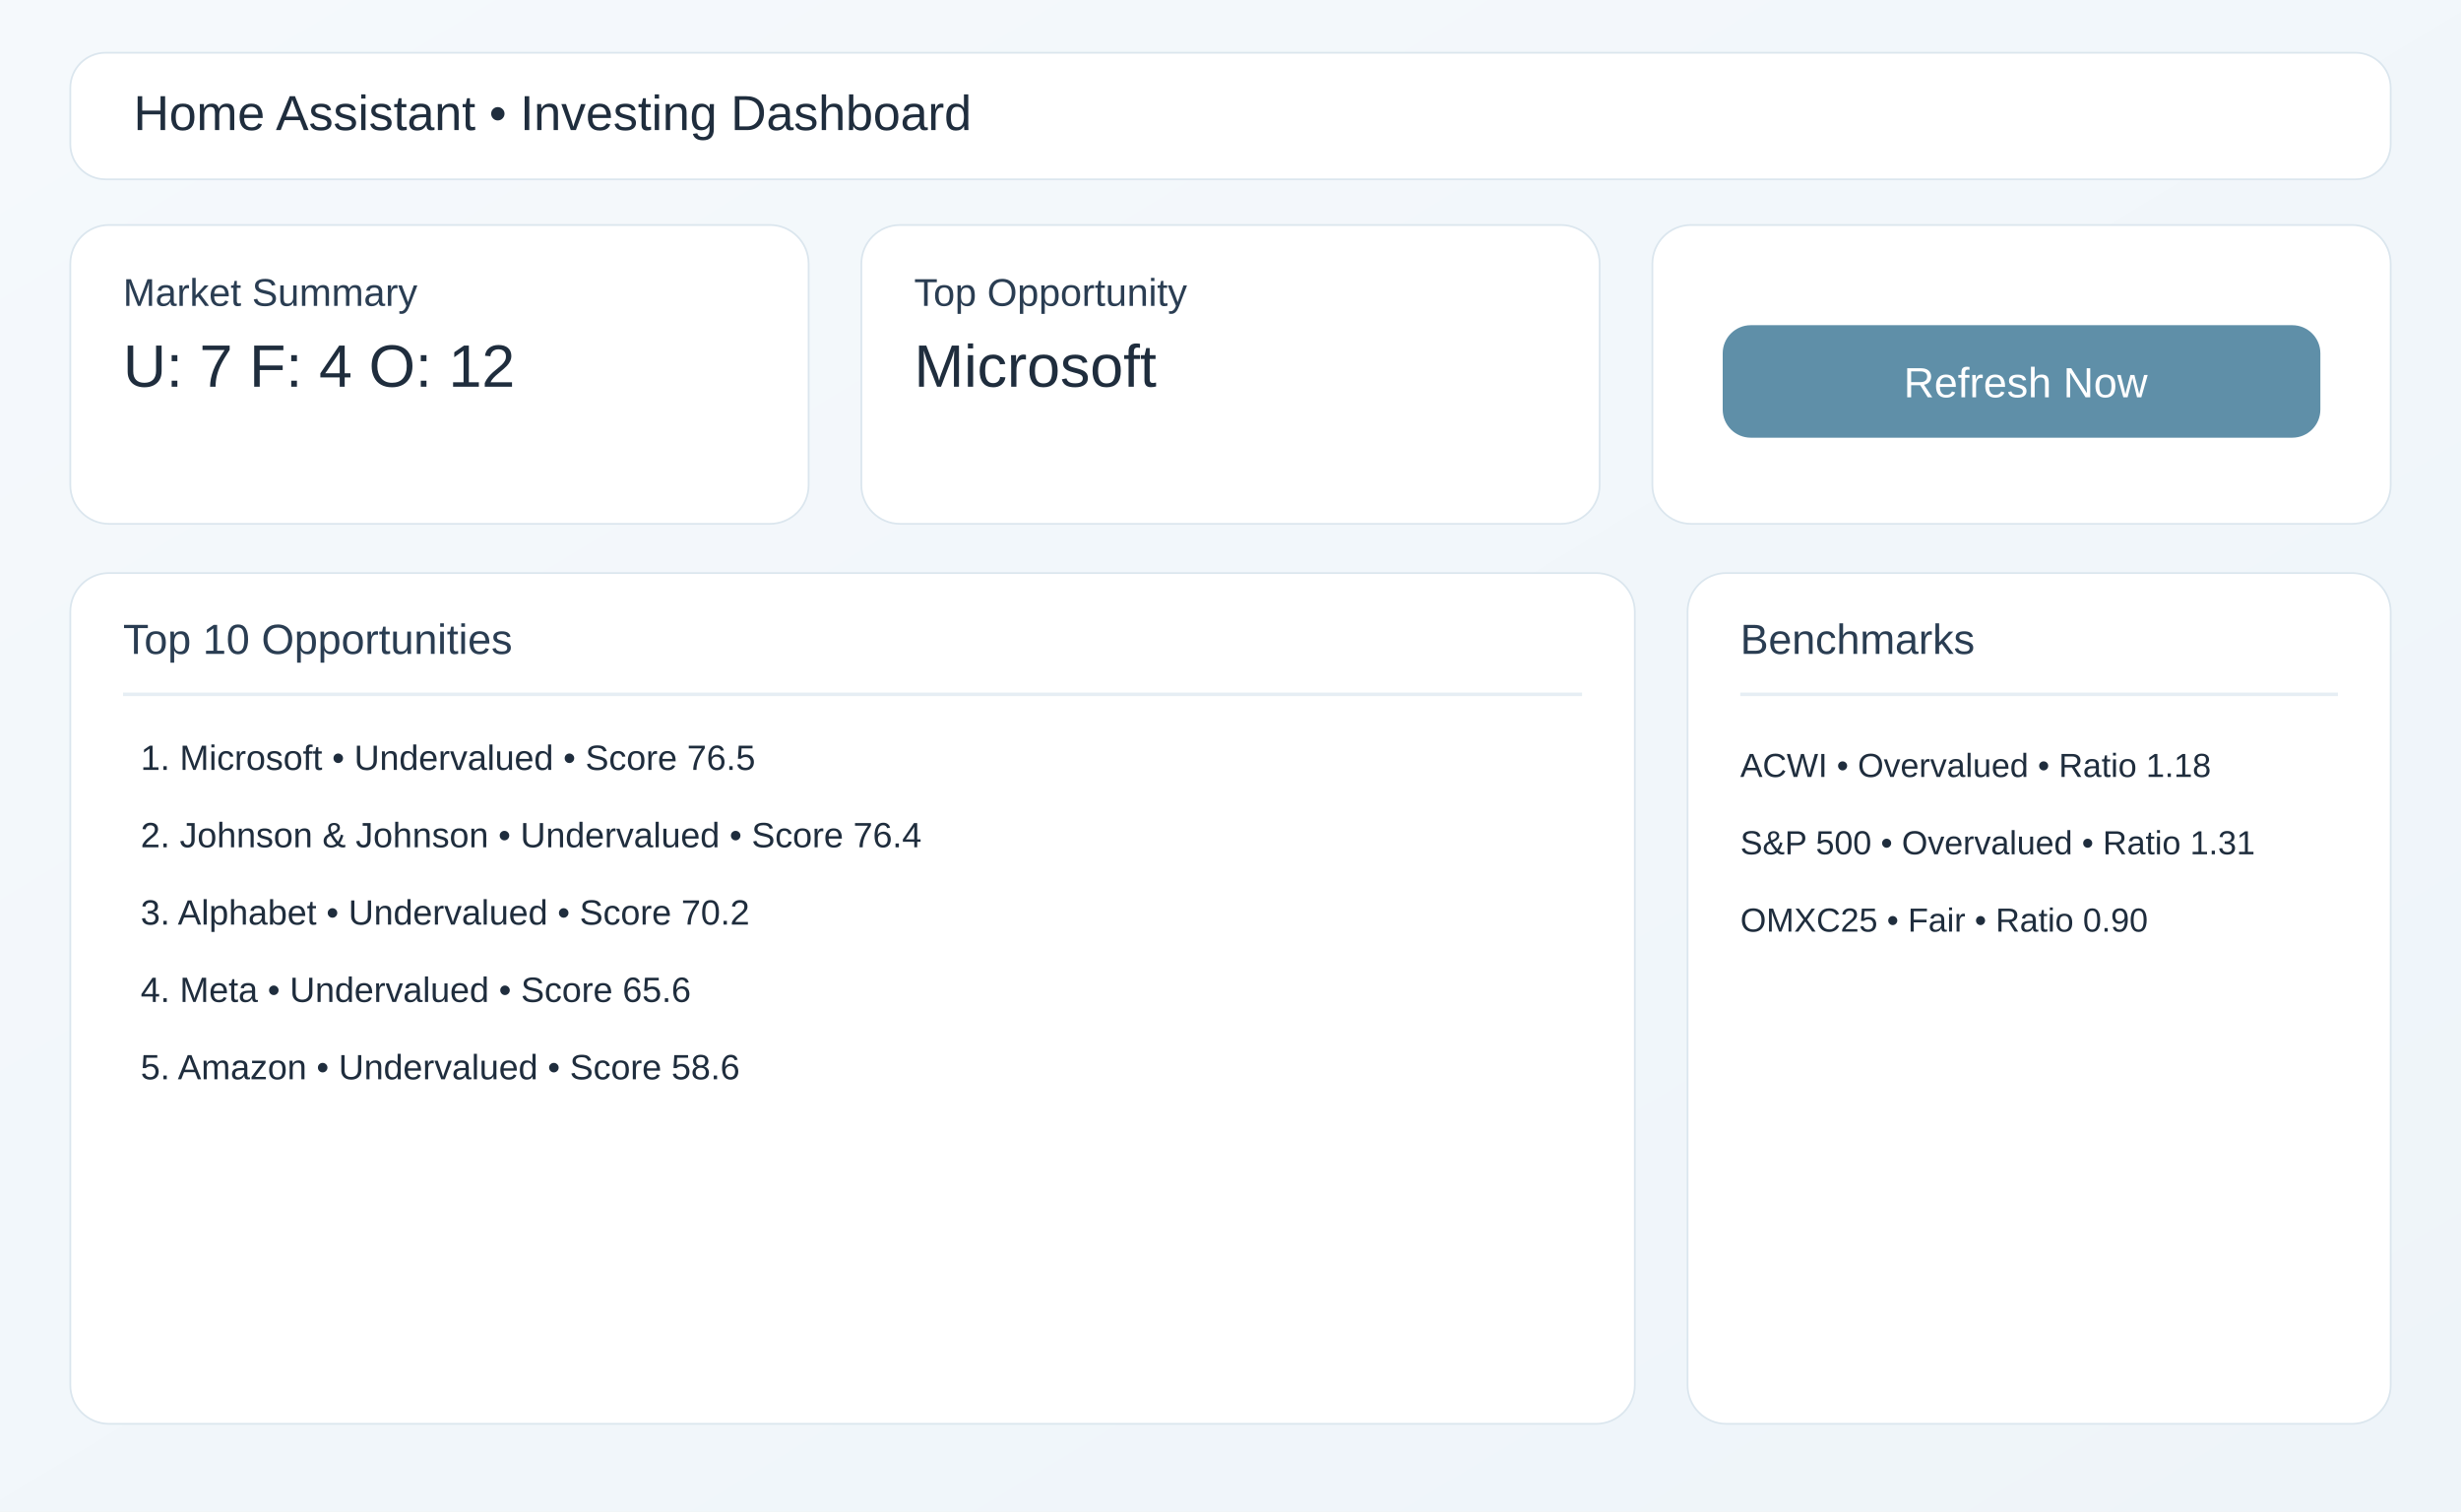
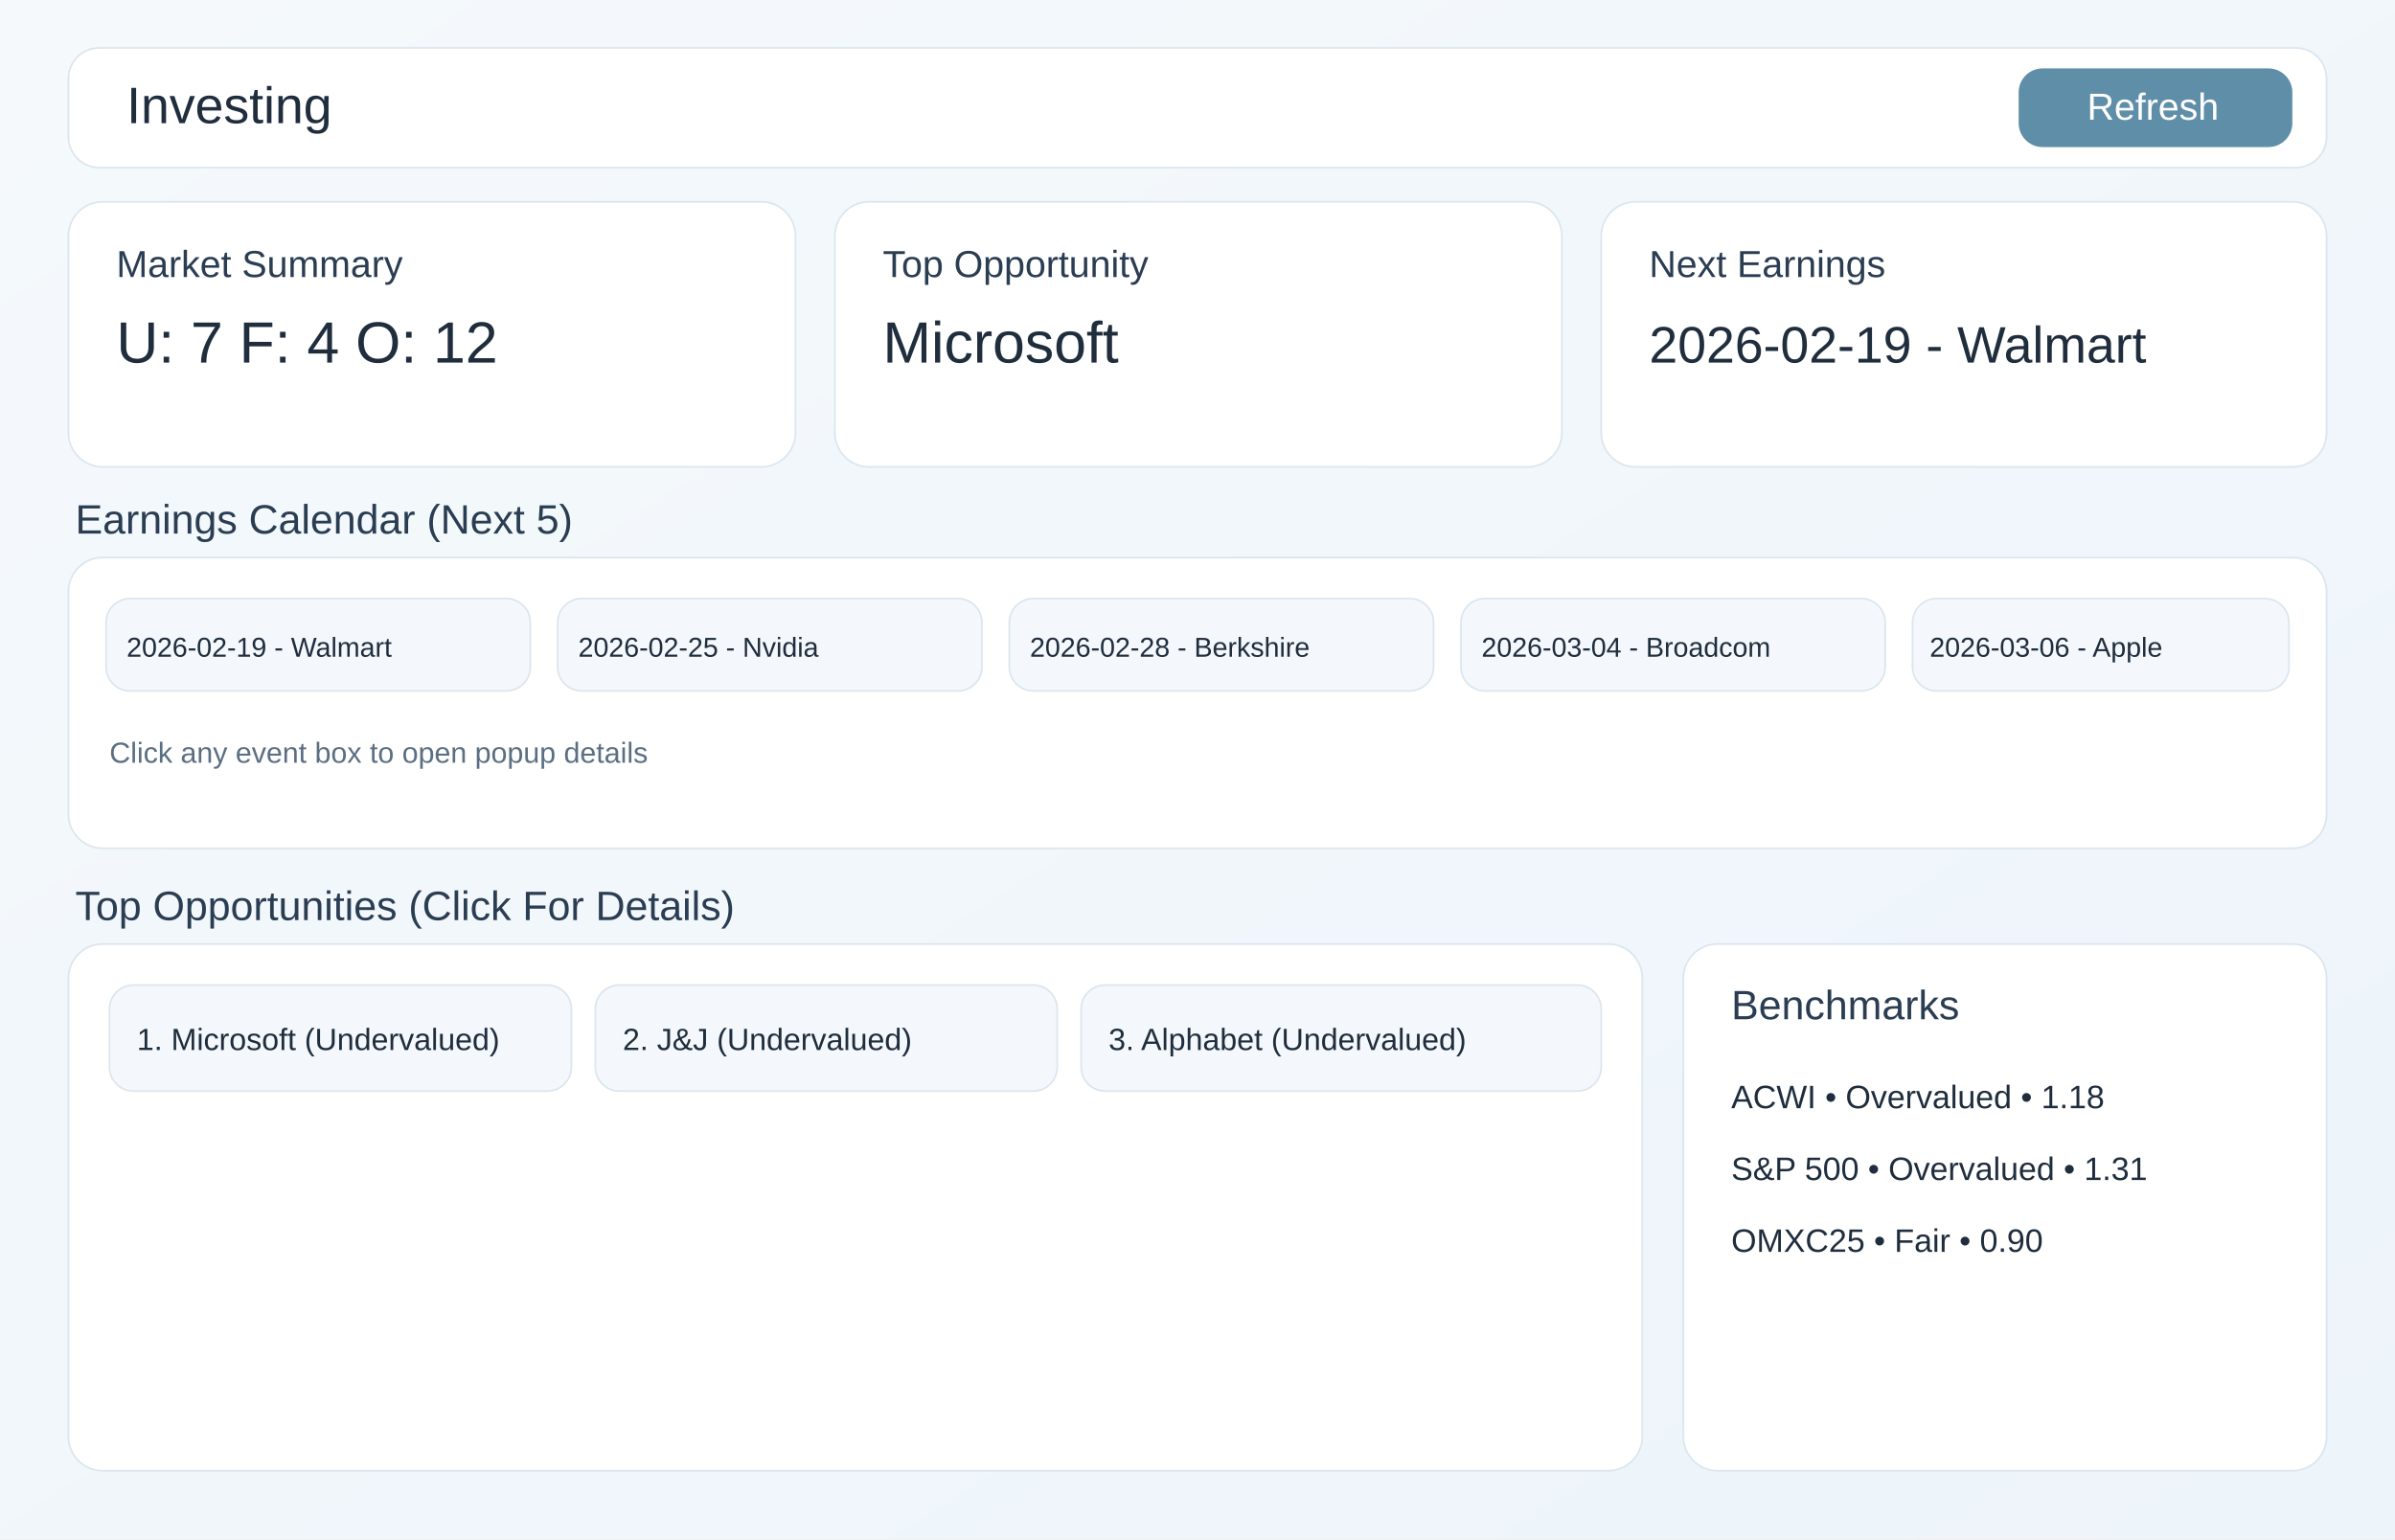
- <svg xmlns="http://www.w3.org/2000/svg" width="1400" height="860" viewBox="0 0 1400 860" fill="none">
+ <svg xmlns="http://www.w3.org/2000/svg" width="1400" height="900" viewBox="0 0 1400 900" fill="none">
  <defs>
    <linearGradient id="bg" x1="0" y1="0" x2="1" y2="1">
      <stop offset="0%" stop-color="#f5f9fc" />
-       <stop offset="100%" stop-color="#eef4f9" />
+       <stop offset="100%" stop-color="#edf4fa" />
    </linearGradient>
  </defs>
-   <rect x="0" y="0" width="1400" height="860" fill="url(#bg)" />
-   <rect x="40" y="30" width="1320" height="72" rx="20" fill="#ffffff" stroke="#dbe6ee" />
-   <text x="76" y="74" font-family="Arial, sans-serif" font-size="28" fill="#1f2d3d">Home Assistant • Investing Dashboard</text>
-   <rect x="40" y="128" width="420" height="170" rx="22" fill="#ffffff" stroke="#dbe6ee" />
-   <text x="70" y="174" font-family="Arial, sans-serif" font-size="22" fill="#2a3d52">Market Summary</text>
-   <text x="70" y="220" font-family="Arial, sans-serif" font-size="34" fill="#1f2d3d">U: 7  F: 4  O: 12</text>
-   <rect x="490" y="128" width="420" height="170" rx="22" fill="#ffffff" stroke="#dbe6ee" />
-   <text x="520" y="174" font-family="Arial, sans-serif" font-size="22" fill="#2a3d52">Top Opportunity</text>
-   <text x="520" y="220" font-family="Arial, sans-serif" font-size="34" fill="#1f2d3d">Microsoft</text>
-   <rect x="940" y="128" width="420" height="170" rx="22" fill="#ffffff" stroke="#dbe6ee" />
-   <rect x="980" y="185" width="340" height="64" rx="16" fill="#5f8fa8" />
-   <text x="1083" y="226" font-family="Arial, sans-serif" font-size="24" fill="#ffffff">Refresh Now</text>
-   <rect x="40" y="326" width="890" height="484" rx="22" fill="#ffffff" stroke="#dbe6ee" />
-   <text x="70" y="372" font-family="Arial, sans-serif" font-size="24" fill="#2a3d52">Top 10 Opportunities</text>
-   <rect x="70" y="394" width="830" height="2" fill="#e6eef4" />
-   <text x="80" y="438" font-family="Arial, sans-serif" font-size="20" fill="#1f2d3d">1. Microsoft • Undervalued • Score 76.5</text>
-   <text x="80" y="482" font-family="Arial, sans-serif" font-size="20" fill="#1f2d3d">2. Johnson &amp; Johnson • Undervalued • Score 76.4</text>
-   <text x="80" y="526" font-family="Arial, sans-serif" font-size="20" fill="#1f2d3d">3. Alphabet • Undervalued • Score 70.2</text>
-   <text x="80" y="570" font-family="Arial, sans-serif" font-size="20" fill="#1f2d3d">4. Meta • Undervalued • Score 65.6</text>
-   <text x="80" y="614" font-family="Arial, sans-serif" font-size="20" fill="#1f2d3d">5. Amazon • Undervalued • Score 58.6</text>
-   <rect x="960" y="326" width="400" height="484" rx="22" fill="#ffffff" stroke="#dbe6ee" />
-   <text x="990" y="372" font-family="Arial, sans-serif" font-size="24" fill="#2a3d52">Benchmarks</text>
-   <rect x="990" y="394" width="340" height="2" fill="#e6eef4" />
-   <text x="990" y="442" font-family="Arial, sans-serif" font-size="19" fill="#1f2d3d">ACWI • Overvalued • Ratio 1.18</text>
-   <text x="990" y="486" font-family="Arial, sans-serif" font-size="19" fill="#1f2d3d">S&amp;P 500 • Overvalued • Ratio 1.31</text>
-   <text x="990" y="530" font-family="Arial, sans-serif" font-size="19" fill="#1f2d3d">OMXC25 • Fair • Ratio 0.90</text>
+   <rect width="1400" height="900" fill="url(#bg)" />
+   <rect x="40" y="28" width="1320" height="70" rx="18" fill="#ffffff" stroke="#dbe6ee" />
+   <text x="74" y="72" font-family="Arial, sans-serif" font-size="30" fill="#1f2d3d">Investing</text>
+   <rect x="1180" y="40" width="160" height="46" rx="14" fill="#5f8fa8" />
+   <text x="1220" y="70" font-family="Arial, sans-serif" font-size="22" fill="#ffffff">Refresh</text>
+   <rect x="40" y="118" width="425" height="155" rx="20" fill="#ffffff" stroke="#dbe6ee" />
+   <text x="68" y="162" font-family="Arial, sans-serif" font-size="22" fill="#2a3d52">Market Summary</text>
+   <text x="68" y="212" font-family="Arial, sans-serif" font-size="34" fill="#1f2d3d">U: 7  F: 4  O: 12</text>
+   <rect x="488" y="118" width="425" height="155" rx="20" fill="#ffffff" stroke="#dbe6ee" />
+   <text x="516" y="162" font-family="Arial, sans-serif" font-size="22" fill="#2a3d52">Top Opportunity</text>
+   <text x="516" y="212" font-family="Arial, sans-serif" font-size="34" fill="#1f2d3d">Microsoft</text>
+   <rect x="936" y="118" width="424" height="155" rx="20" fill="#ffffff" stroke="#dbe6ee" />
+   <text x="964" y="162" font-family="Arial, sans-serif" font-size="22" fill="#2a3d52">Next Earnings</text>
+   <text x="964" y="212" font-family="Arial, sans-serif" font-size="30" fill="#1f2d3d">2026-02-19 - Walmart</text>
+   <text x="44" y="312" font-family="Arial, sans-serif" font-size="24" fill="#2a3d52">Earnings Calendar (Next 5)</text>
+   <rect x="40" y="326" width="1320" height="170" rx="20" fill="#ffffff" stroke="#dbe6ee" />
+   <rect x="62" y="350" width="248" height="54" rx="14" fill="#f4f8fc" stroke="#dbe6ee" />
+   <rect x="326" y="350" width="248" height="54" rx="14" fill="#f4f8fc" stroke="#dbe6ee" />
+   <rect x="590" y="350" width="248" height="54" rx="14" fill="#f4f8fc" stroke="#dbe6ee" />
+   <rect x="854" y="350" width="248" height="54" rx="14" fill="#f4f8fc" stroke="#dbe6ee" />
+   <rect x="1118" y="350" width="220" height="54" rx="14" fill="#f4f8fc" stroke="#dbe6ee" />
+   <text x="74" y="384" font-family="Arial, sans-serif" font-size="16" fill="#1f2d3d">2026-02-19 - Walmart</text>
+   <text x="338" y="384" font-family="Arial, sans-serif" font-size="16" fill="#1f2d3d">2026-02-25 - Nvidia</text>
+   <text x="602" y="384" font-family="Arial, sans-serif" font-size="16" fill="#1f2d3d">2026-02-28 - Berkshire</text>
+   <text x="866" y="384" font-family="Arial, sans-serif" font-size="16" fill="#1f2d3d">2026-03-04 - Broadcom</text>
+   <text x="1128" y="384" font-family="Arial, sans-serif" font-size="16" fill="#1f2d3d">2026-03-06 - Apple</text>
+   <text x="64" y="446" font-family="Arial, sans-serif" font-size="17" fill="#5b6f82">Click any event box to open popup details</text>
+   <text x="44" y="538" font-family="Arial, sans-serif" font-size="24" fill="#2a3d52">Top Opportunities (Click For Details)</text>
+   <rect x="40" y="552" width="920" height="308" rx="20" fill="#ffffff" stroke="#dbe6ee" />
+   <rect x="64" y="576" width="270" height="62" rx="14" fill="#f4f8fc" stroke="#dbe6ee" />
+   <rect x="348" y="576" width="270" height="62" rx="14" fill="#f4f8fc" stroke="#dbe6ee" />
+   <rect x="632" y="576" width="304" height="62" rx="14" fill="#f4f8fc" stroke="#dbe6ee" />
+   <text x="80" y="614" font-family="Arial, sans-serif" font-size="18" fill="#1f2d3d">1. Microsoft (Undervalued)</text>
+   <text x="364" y="614" font-family="Arial, sans-serif" font-size="18" fill="#1f2d3d">2. J&amp;J (Undervalued)</text>
+   <text x="648" y="614" font-family="Arial, sans-serif" font-size="18" fill="#1f2d3d">3. Alphabet (Undervalued)</text>
+   <rect x="984" y="552" width="376" height="308" rx="20" fill="#ffffff" stroke="#dbe6ee" />
+   <text x="1012" y="596" font-family="Arial, sans-serif" font-size="24" fill="#2a3d52">Benchmarks</text>
+   <text x="1012" y="648" font-family="Arial, sans-serif" font-size="19" fill="#1f2d3d">ACWI • Overvalued • 1.18</text>
+   <text x="1012" y="690" font-family="Arial, sans-serif" font-size="19" fill="#1f2d3d">S&amp;P 500 • Overvalued • 1.31</text>
+   <text x="1012" y="732" font-family="Arial, sans-serif" font-size="19" fill="#1f2d3d">OMXC25 • Fair • 0.90</text>
</svg>
